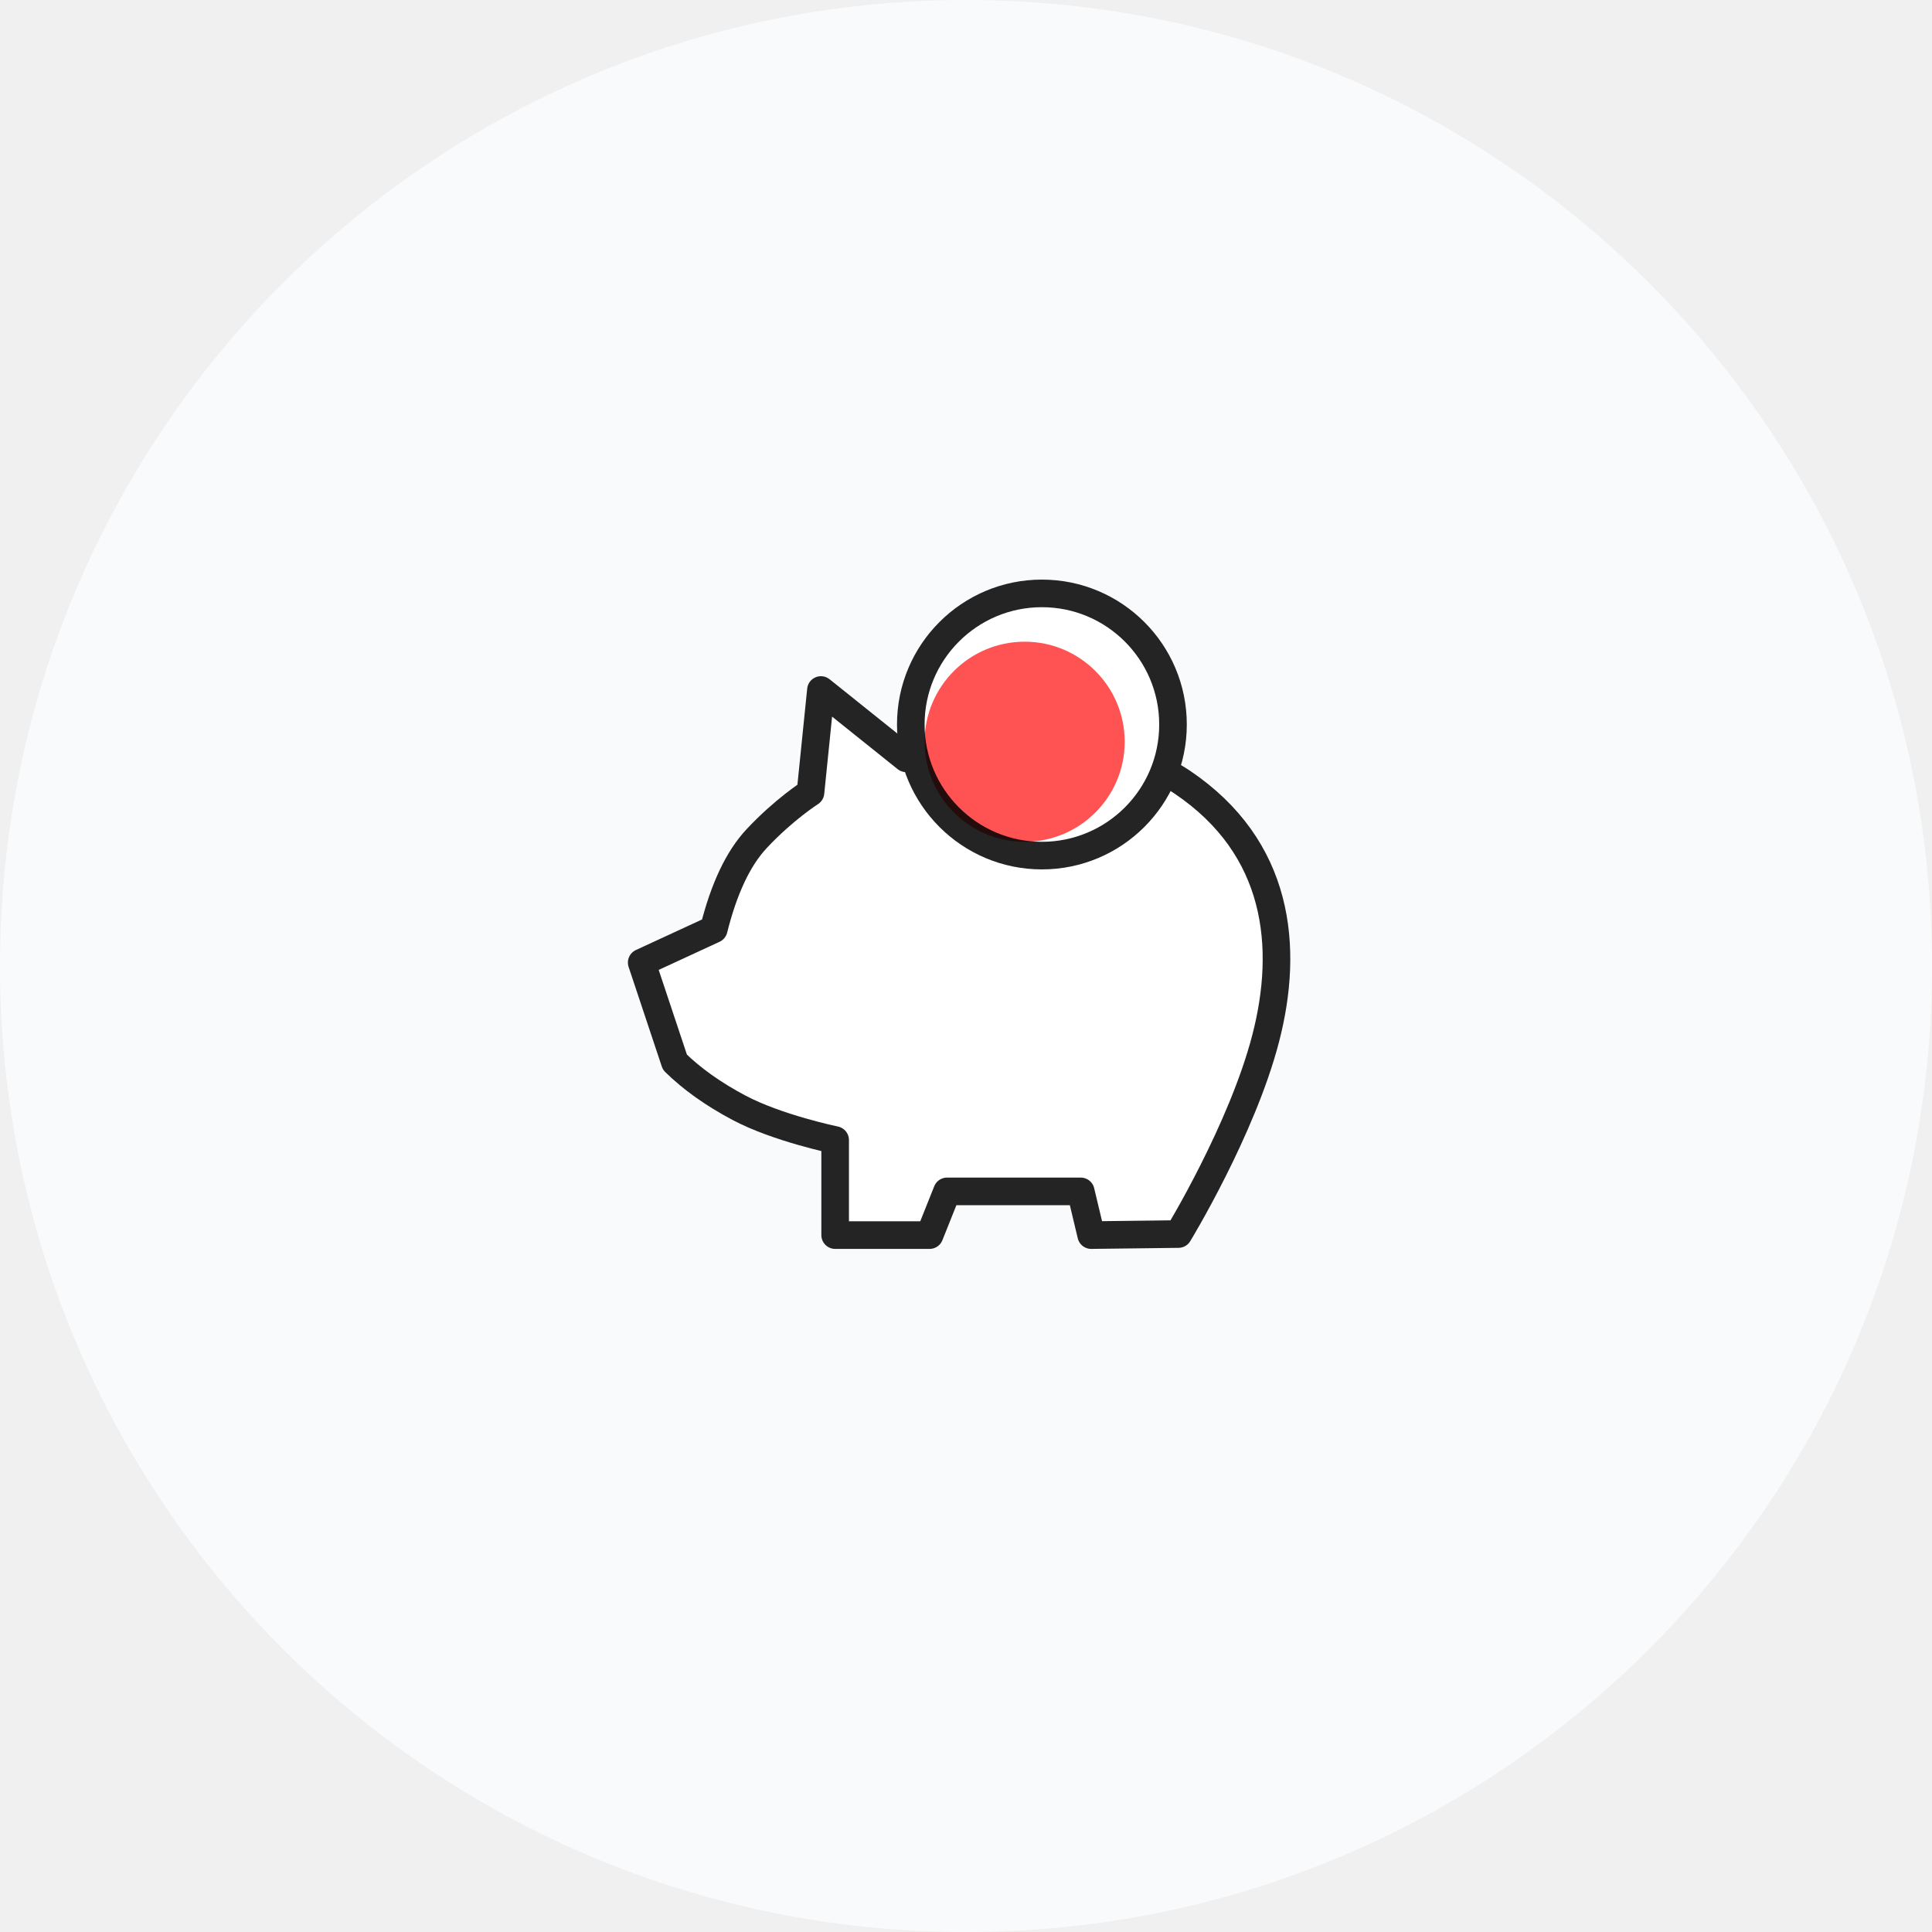
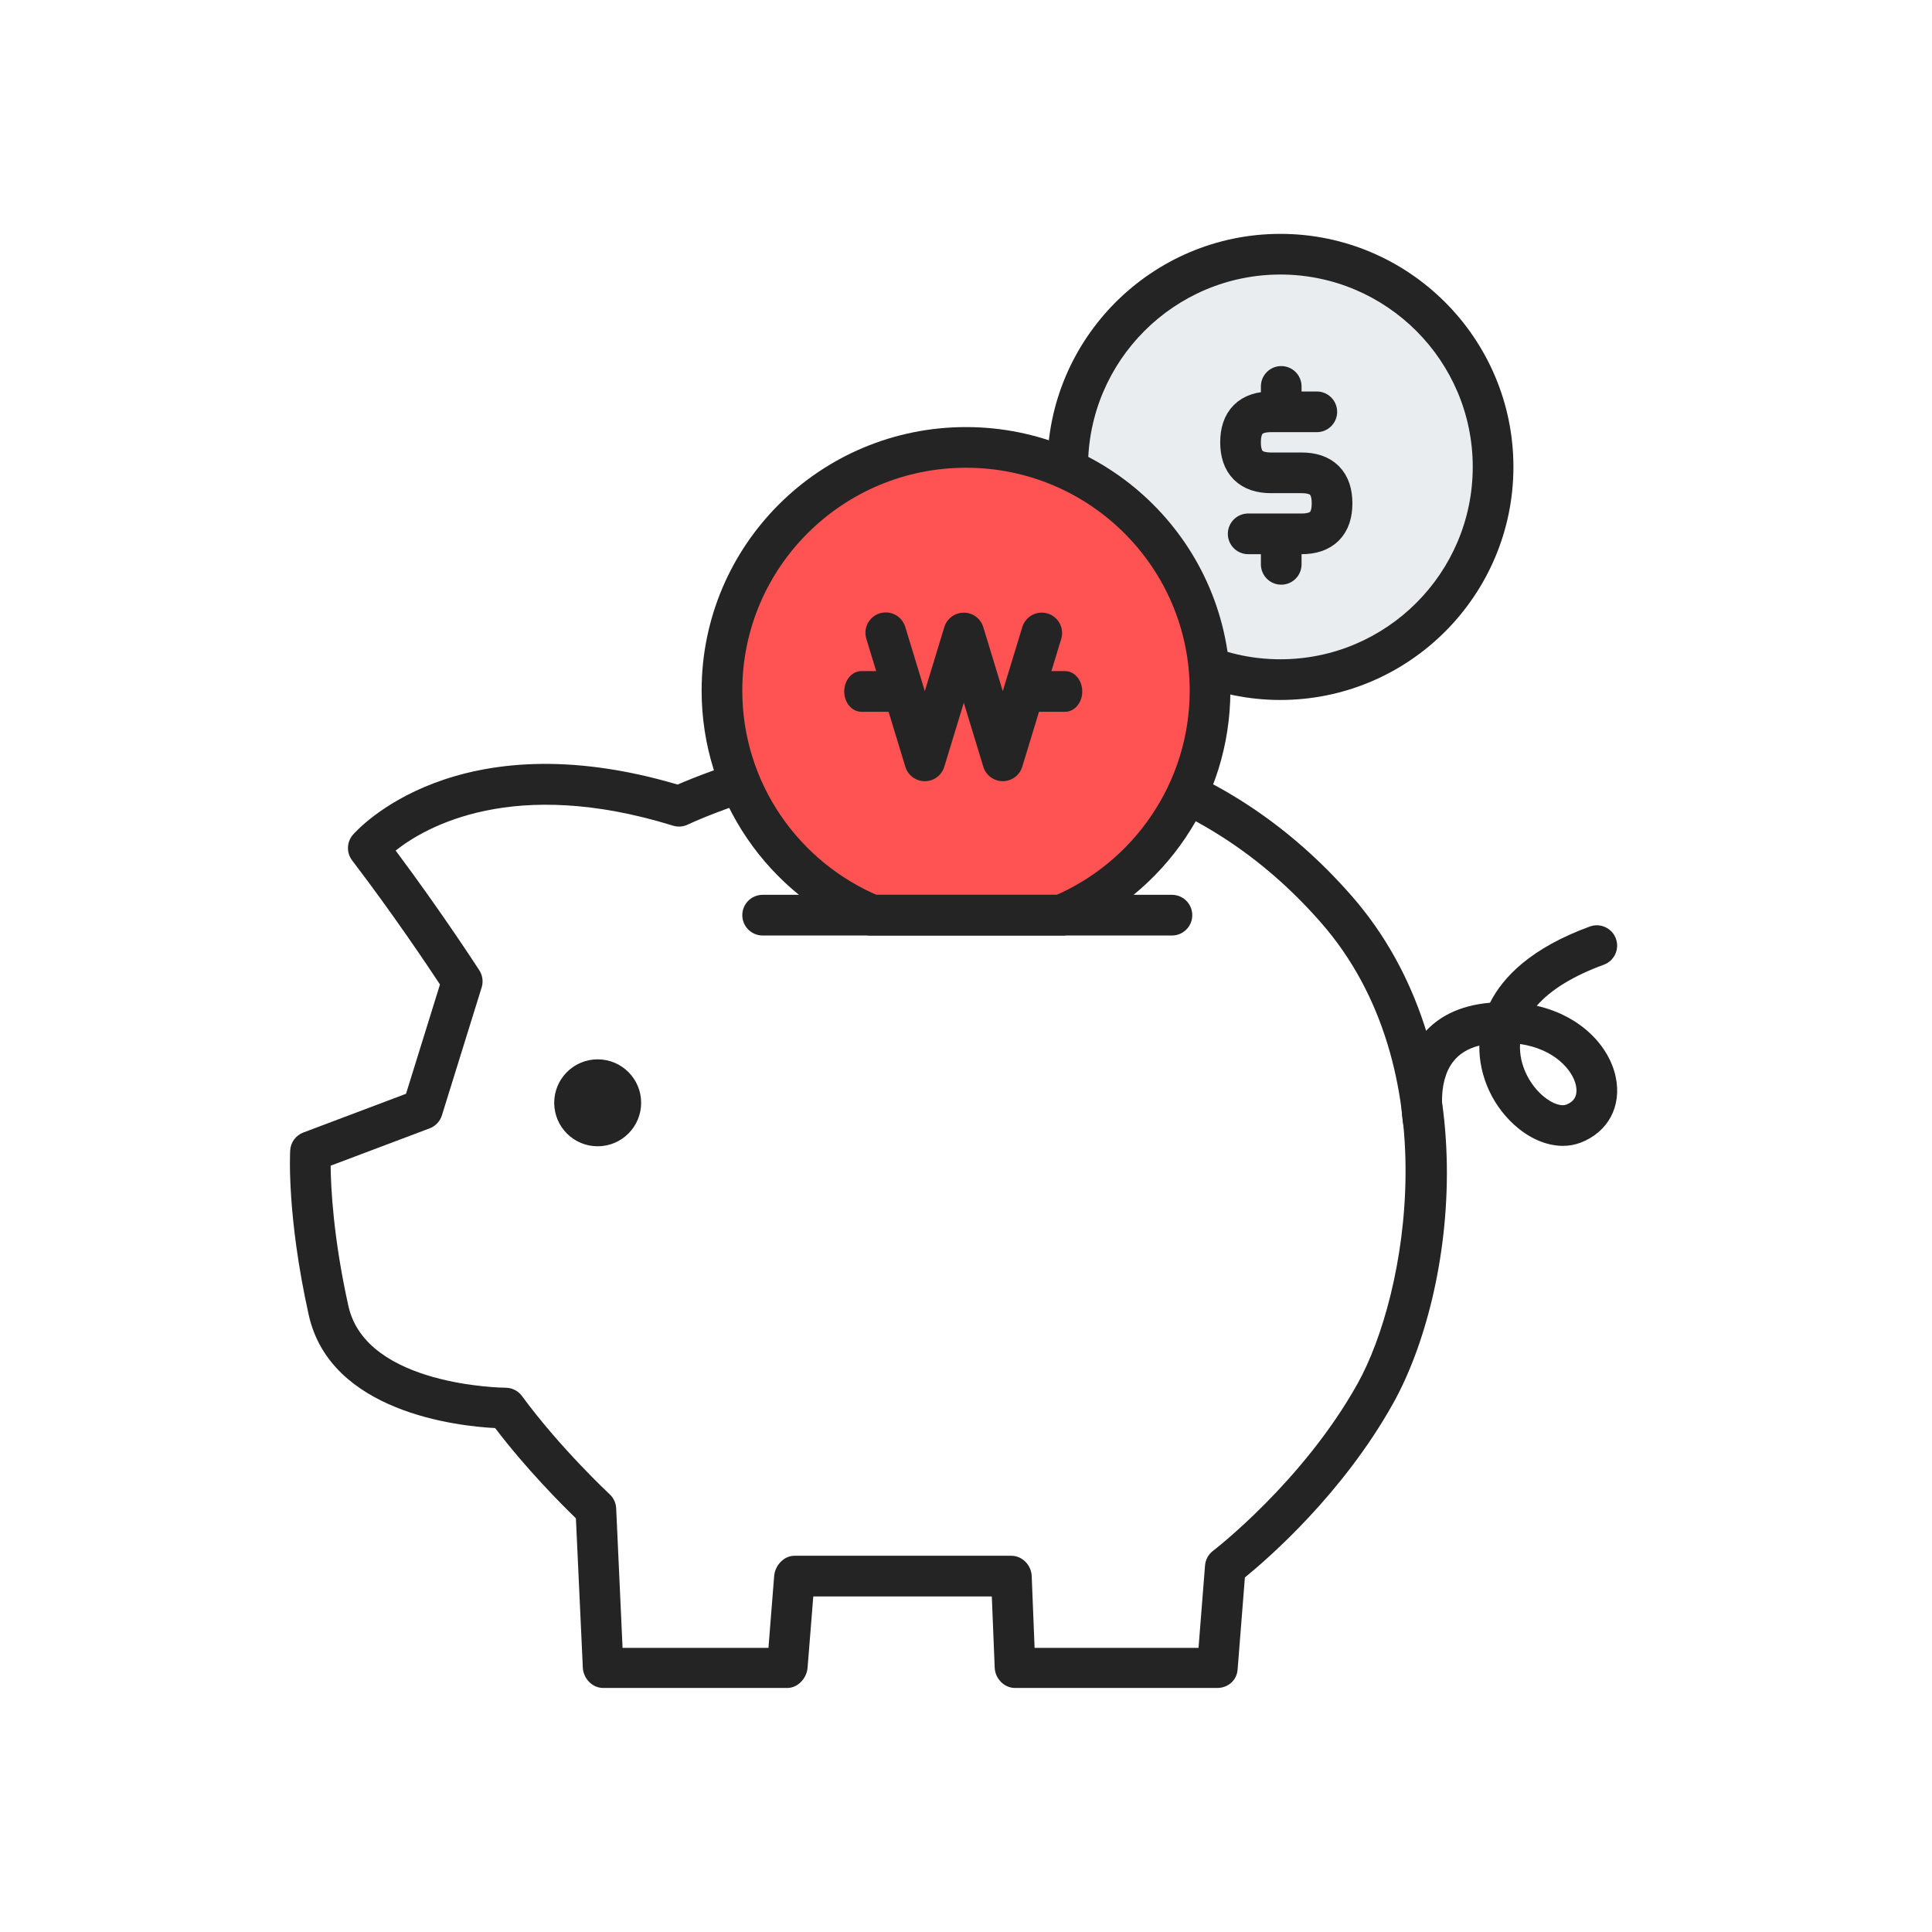
- <svg xmlns="http://www.w3.org/2000/svg" width="280" height="280" viewBox="0 0 280 280">
+ <svg xmlns="http://www.w3.org/2000/svg" width="190" height="190">
  <g fill="none" fill-rule="evenodd">
-     <circle cx="140" cy="140" r="140" fill="#F9FAFB" />
-     <path fill="#FFF" stroke="#242424" stroke-linecap="round" stroke-linejoin="round" stroke-width="4" d="M118.975 100l12.368 9.908s25.903-6.05 39.993 3.445c14.09 9.495 15.53 23.897 12.094 37.147s-12.644 28.347-12.644 28.347l-12.643.153-1.512-6.335h-19.378l-2.53 6.335h-13.687v-13.775s-8.37-1.725-13.943-4.684c-3.716-1.973-6.81-4.173-9.282-6.6L93 139.5l10.444-4.824c1.476-5.9 3.542-10.273 6.199-13.117 3.986-4.266 7.82-6.697 7.82-6.697L118.975 100z" />
-     <circle cx="151" cy="105" r="19" fill="#FFF" stroke="#242424" stroke-width="4" />
-     <circle cx="148.5" cy="107.5" r="14.5" fill="#FF5252" style="mix-blend-mode:multiply" />
+     <path fill="#FFF" d="M0 190h190V0H0z" />
+     <path fill="#EAEDEF" d="M146.835 47.918c0 11.553-9.365 20.918-20.918 20.918-11.552 0-20.917-9.365-20.917-20.918C105 36.365 114.365 27 125.917 27c11.553 0 20.918 9.365 20.918 20.918" />
+     <path fill="#242424" d="M125.917 27C115.486 27 107 35.486 107 45.918c0 10.432 8.486 18.918 18.917 18.918 10.432 0 18.918-8.486 18.918-18.918 0-10.432-8.486-18.918-18.918-18.918m0 41.836C113.28 68.836 103 58.555 103 45.918 103 33.281 113.28 23 125.917 23c12.637 0 22.918 10.281 22.918 22.918 0 12.637-10.281 22.918-22.918 22.918" />
+     <path stroke="#242424" stroke-linecap="round" stroke-linejoin="round" stroke-width="4" d="M129.5 40.5H125c-2 0-3 1-3 3s1 3 3 3h3c2 0 3 1 3 3s-1 3-3 3h-5.25M126 38v1.5m0 14.5v1.5" />
+     <path fill="#242424" d="M101.745 162.056h16.123l.64-8.106a2 2 0 0 1 .784-1.435c.088-.066 8.813-6.766 14.214-16.437 4.9-8.772 8.88-31.071-3.572-45.318-24.198-27.684-61.907-9.854-62.285-9.672a1.993 1.993 0 0 1-1.465.11c-15.708-4.863-24.325.118-27.274 2.449 4.587 6.137 8.19 11.72 8.23 11.78.32.497.404 1.11.229 1.677l-3.91 12.583a2.003 2.003 0 0 1-1.203 1.278l-9.74 3.674c.022 2.2.265 7.127 1.749 13.805 1.756 7.905 15.323 8.03 15.459 8.03a2.005 2.005 0 0 1 1.61.818c3.753 5.118 8.578 9.62 8.627 9.666a2 2 0 0 1 .636 1.373l.628 13.725h14.348l.56-7.056c.08-1.043.949-2 1.995-2h21.335c1.074 0 1.957.925 1.999 2l.283 7.056zM99.82 166c-1.074 0-1.957-.926-1.998-2l-.284-7H79.982l-.561 7c-.08 1.043-.948 2-1.994 2H59.315c-1.07 0-1.95-.933-1.998-2l-.68-14.683c-1.376-1.332-4.86-4.821-7.942-8.874-3.724-.195-16.21-1.564-18.335-11.132-2.167-9.754-1.836-15.922-1.821-16.18a2 2 0 0 1 1.29-1.754l10.1-3.81 3.34-10.75c-1.25-1.898-4.663-6.99-8.638-12.2a2 2 0 0 1 .074-2.52c.409-.472 10.132-11.39 31.935-4.94 5.62-2.443 42.073-16.751 66.306 10.97 13.287 15.2 10.273 38.764 4.052 49.903-4.95 8.863-12.258 15.22-14.571 17.103l-.718 9.08c-.083 1.04-.951 1.787-1.994 1.787H99.82z" />
+     <path fill="#242424" d="M63.053 108.454a4.275 4.275 0 1 1-8.55 0 4.275 4.275 0 0 1 8.55 0m86.435-5.784c-.12 2.15 1.04 4.116 2.342 5.18.936.766 1.772.948 2.18.79.315-.122 1.271-.49.97-1.904-.309-1.457-2.053-3.56-5.492-4.066m4.215 10.018c-1.455 0-3.012-.6-4.406-1.742-2.446-2-3.858-5.072-3.815-8.12-1.136.291-1.989.82-2.586 1.598-1.648 2.15-.929 5.618-.92 5.653a2.003 2.003 0 0 1-1.528 2.377 1.996 1.996 0 0 1-2.379-1.513c-.048-.214-1.137-5.28 1.633-8.924 1.521-2 3.817-3.145 6.83-3.403 1.3-2.575 4.082-5.402 9.818-7.497a2 2 0 1 1 1.371 3.758c-2.993 1.093-5.215 2.46-6.593 4.038 4.35.998 7.12 3.955 7.765 6.991.614 2.887-.739 5.425-3.445 6.467a4.828 4.828 0 0 1-1.745.317" />
+     <path fill="#FF5252" stroke="#242424" stroke-width="4" d="M104.341 90C112.956 86.37 119 77.82 119 67.914 119 54.707 108.254 44 95 44c-13.255 0-24 10.707-24 23.914C71 77.866 77.1 86.4 85.78 90h18.561z" />
+     <path fill="#242424" d="M98.617 76.824a2 2 0 0 1-1.913-1.417l-1.92-6.3-1.92 6.3a2 2 0 0 1-3.828 0l-3.833-12.574a2 2 0 1 1 3.826-1.166l1.921 6.3 1.92-6.3a2.001 2.001 0 0 1 3.827 0l1.92 6.3 1.921-6.3a1.995 1.995 0 0 1 2.496-1.33 2 2 0 0 1 1.33 2.496l-3.834 12.574a2 2 0 0 1-1.913 1.417" />
+     <path fill="#242424" d="M87.337 70h-2.625c-.931 0-1.688-.896-1.688-2s.757-2 1.688-2h2.625c.931 0 1.687.896 1.687 2s-.756 2-1.687 2m17.408 0h-2.624c-.933 0-1.688-.896-1.688-2s.755-2 1.688-2h2.624c.932 0 1.688.896 1.688 2s-.756 2-1.688 2m10.508 22H75a2 2 0 0 1 0-4h40.253a2 2 0 0 1 0 4" />
  </g>
</svg>
